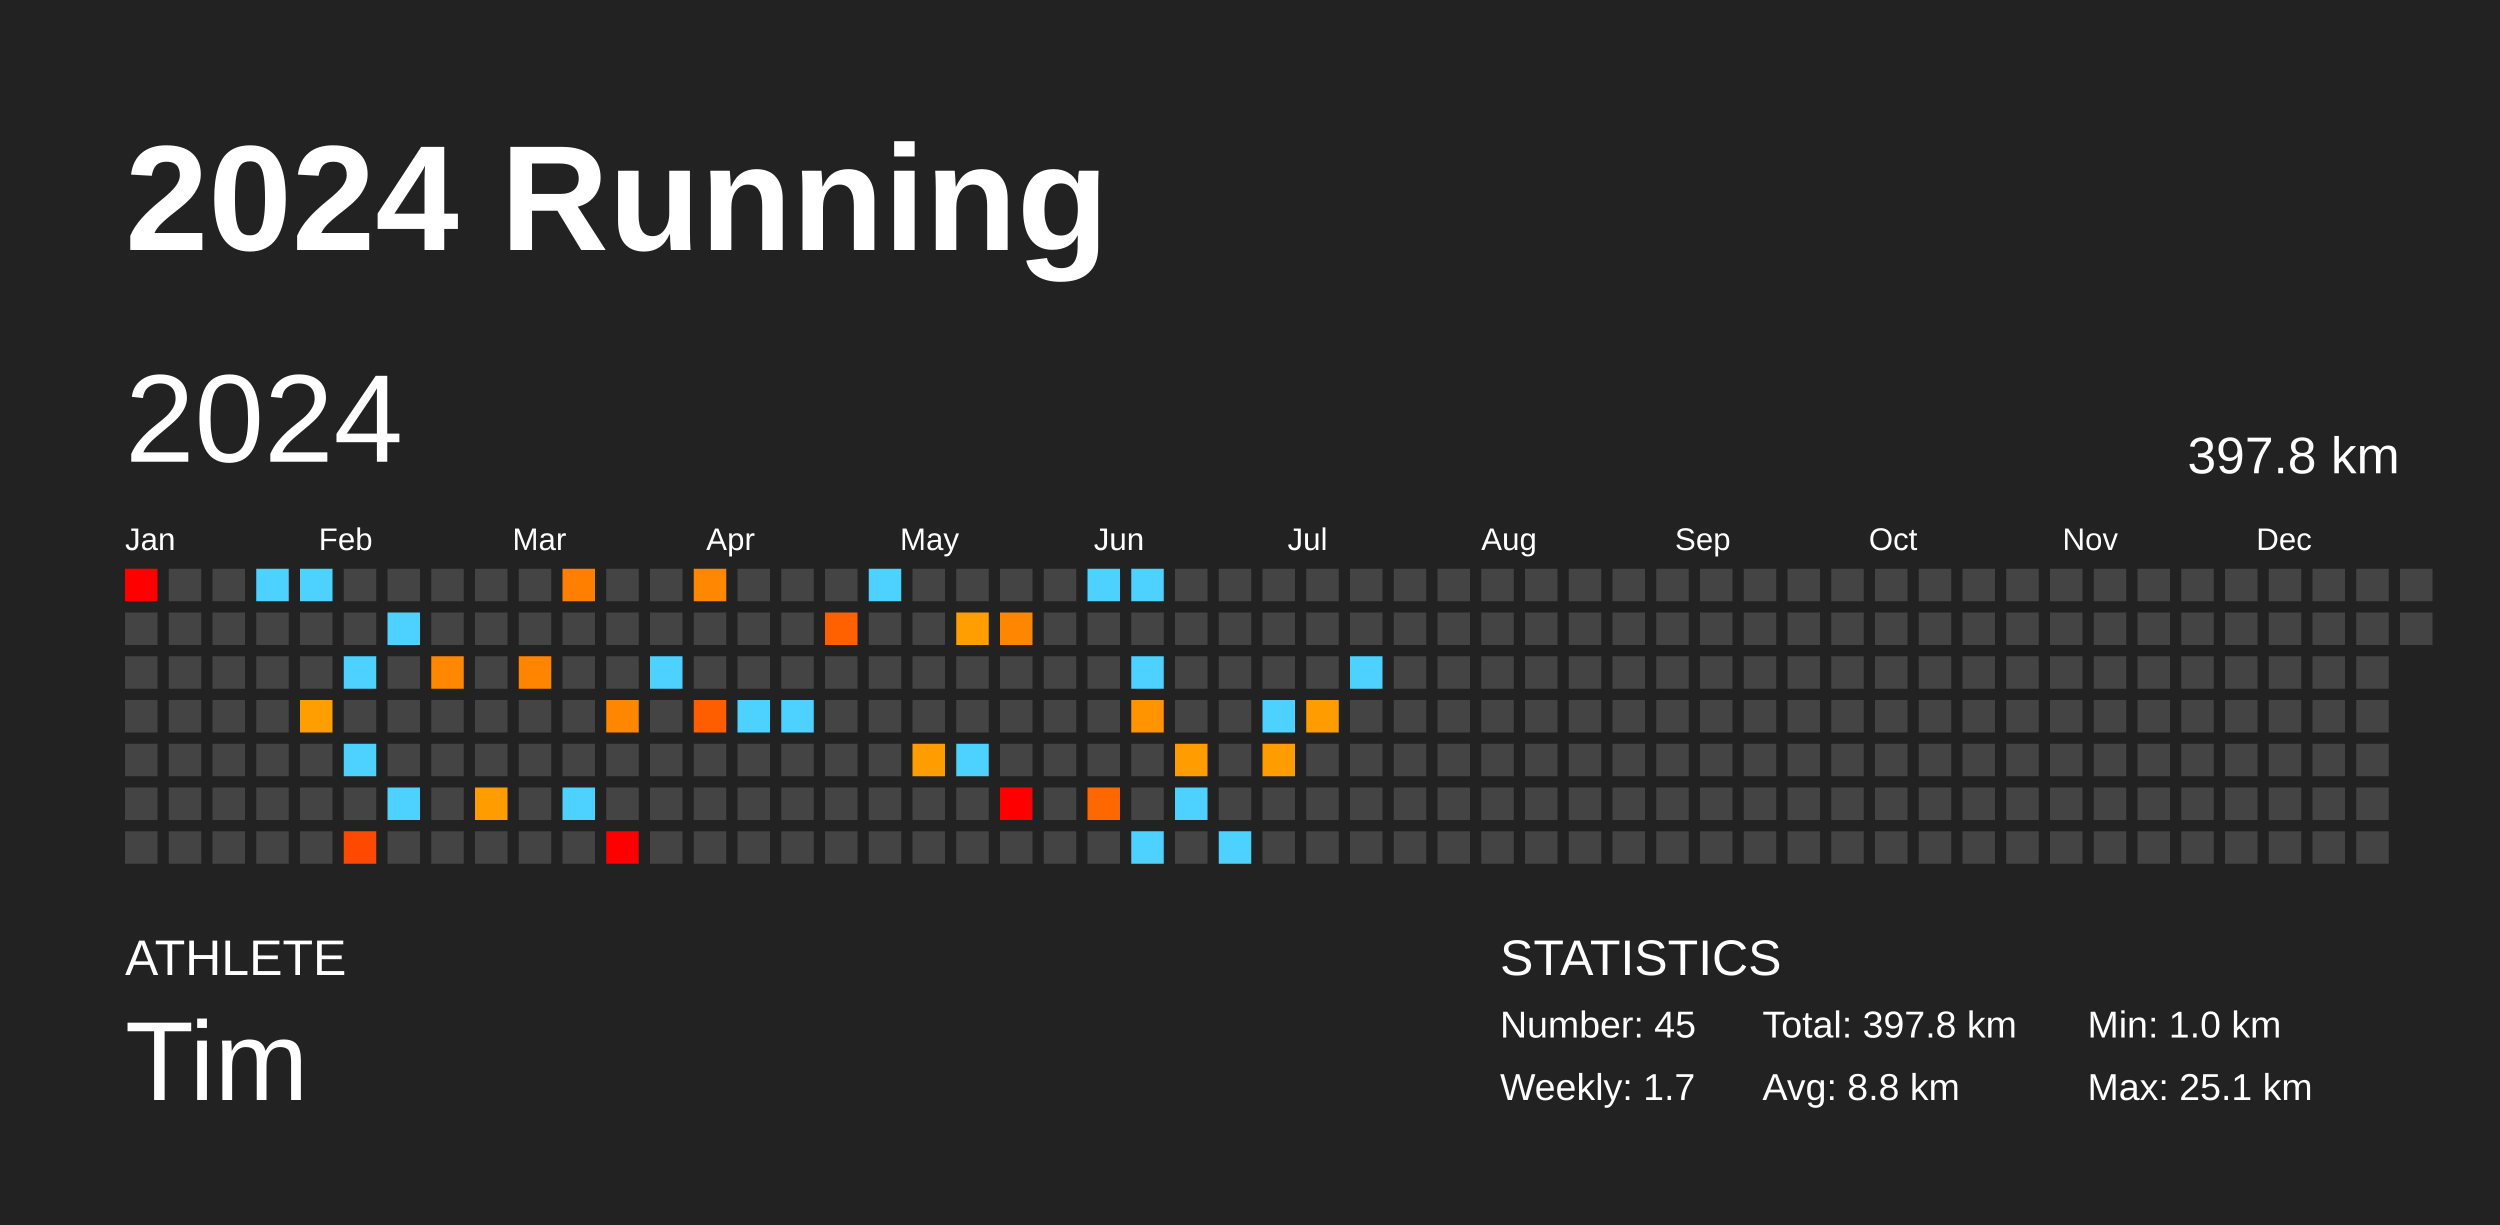
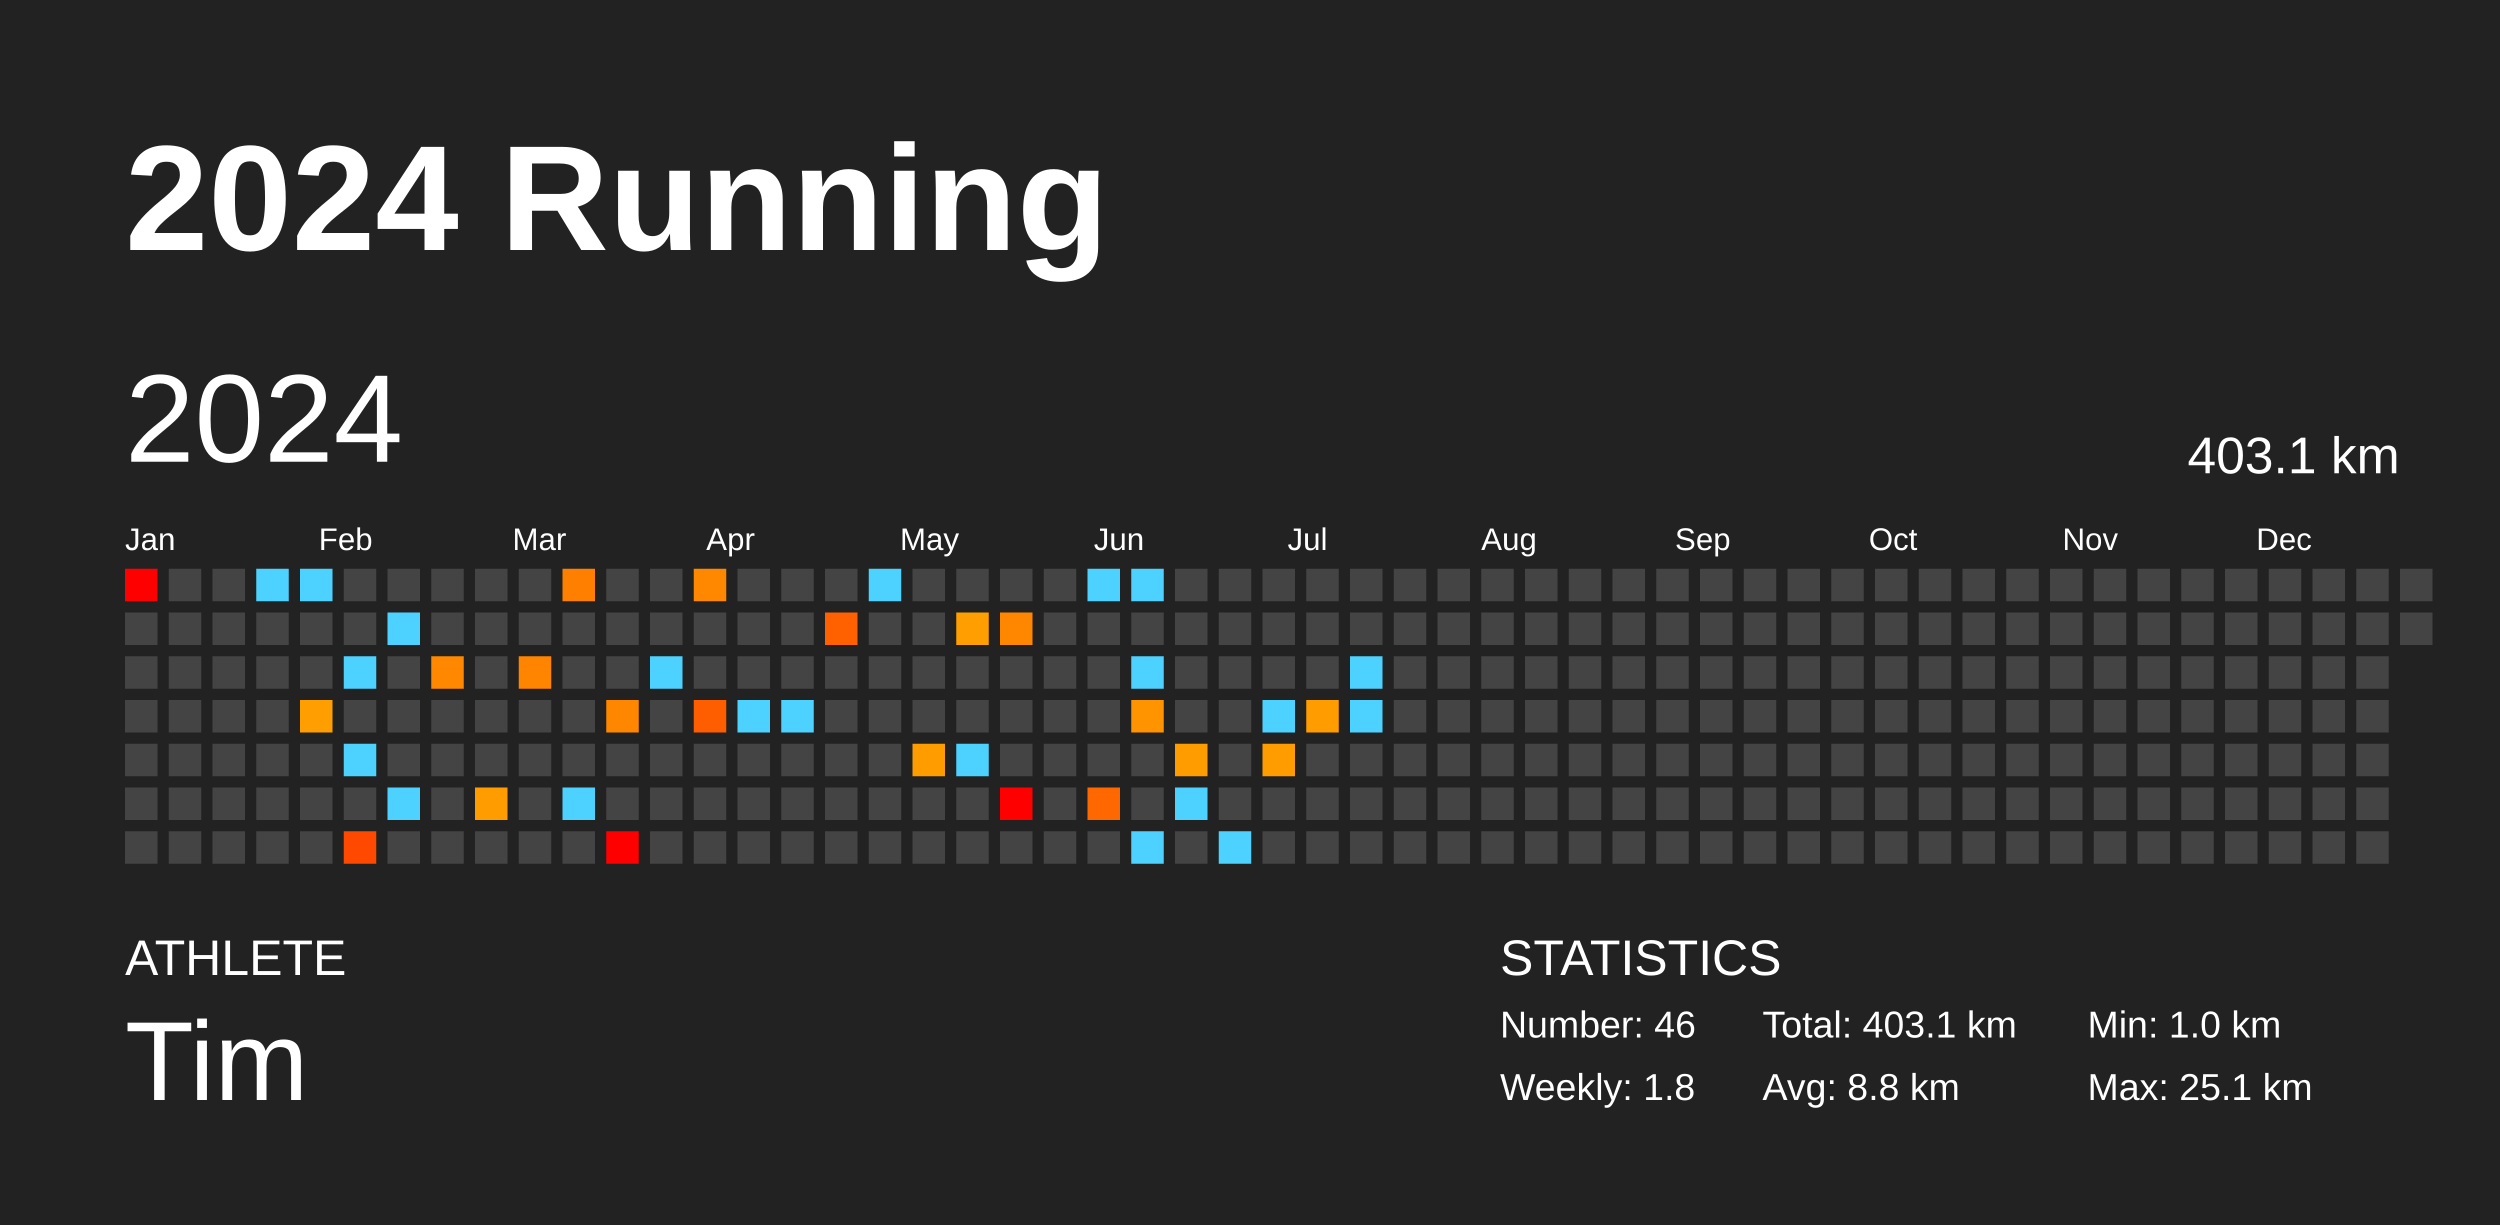
<svg xmlns="http://www.w3.org/2000/svg" baseProfile="full" height="98mm" version="1.1" viewBox="0,0,200,98" width="200mm">
  <defs />
  <rect fill="#222222" height="98" width="200" x="0" y="0" />
  <text fill="#FFFFFF" style="font-size:12px; font-family:Arial; font-weight:bold;" x="10" y="20">2024 Running</text>
  <text fill="#FFFFFF" style="font-size:4px; font-family:Arial" x="10" y="78">ATHLETE</text>
  <text fill="#FFFFFF" style="font-size:9px; font-family:Arial" x="10" y="88">Tim</text>
  <text fill="#FFFFFF" style="font-size:4px; font-family:Arial" x="120" y="78">STATISTICS</text>
-   <text fill="#FFFFFF" style="font-size:3px; font-family:Arial" x="120" y="83">Number: 45</text>
-   <text fill="#FFFFFF" style="font-size:3px; font-family:Arial" x="120" y="88">Weekly: 1.7</text>
-   <text fill="#FFFFFF" style="font-size:3px; font-family:Arial" x="141" y="83">Total: 397.8 km</text>
+   <text fill="#FFFFFF" style="font-size:3px; font-family:Arial" x="120" y="83">Number: 46</text>
+   <text fill="#FFFFFF" style="font-size:3px; font-family:Arial" x="120" y="88">Weekly: 1.8</text>
+   <text fill="#FFFFFF" style="font-size:3px; font-family:Arial" x="141" y="83">Total: 403.1 km</text>
  <text fill="#FFFFFF" style="font-size:3px; font-family:Arial" x="141" y="88">Avg: 8.8 km</text>
  <text fill="#FFFFFF" style="font-size:3px; font-family:Arial" x="167" y="83">Min: 1.0 km</text>
  <text fill="#FFFFFF" style="font-size:3px; font-family:Arial" x="167" y="88">Max: 25.1 km</text>
  <text dominant-baseline="hanging" fill="#FFFFFF" style="font-size:10.0px; font-family:Arial;" x="10" y="30">2024</text>
-   <text dominant-baseline="hanging" fill="#FFFFFF" style="font-size:4.125px; font-family:Arial;" x="175" y="35">397.8 km</text>
+   <text dominant-baseline="hanging" fill="#FFFFFF" style="font-size:4.125px; font-family:Arial;" x="175" y="35">403.1 km</text>
  <text fill="#FFFFFF" style="font-size:2.5px; font-family:Arial" x="10.0" y="44">Jan</text>
  <text fill="#FFFFFF" style="font-size:2.5px; font-family:Arial" x="25.5" y="44">Feb</text>
  <text fill="#FFFFFF" style="font-size:2.5px; font-family:Arial" x="41.0" y="44">Mar</text>
  <text fill="#FFFFFF" style="font-size:2.5px; font-family:Arial" x="56.5" y="44">Apr</text>
  <text fill="#FFFFFF" style="font-size:2.5px; font-family:Arial" x="72.0" y="44">May</text>
  <text fill="#FFFFFF" style="font-size:2.5px; font-family:Arial" x="87.5" y="44">Jun</text>
  <text fill="#FFFFFF" style="font-size:2.5px; font-family:Arial" x="103.0" y="44">Jul</text>
  <text fill="#FFFFFF" style="font-size:2.5px; font-family:Arial" x="118.5" y="44">Aug</text>
  <text fill="#FFFFFF" style="font-size:2.5px; font-family:Arial" x="134.0" y="44">Sep</text>
  <text fill="#FFFFFF" style="font-size:2.5px; font-family:Arial" x="149.5" y="44">Oct</text>
  <text fill="#FFFFFF" style="font-size:2.5px; font-family:Arial" x="165.0" y="44">Nov</text>
  <text fill="#FFFFFF" style="font-size:2.5px; font-family:Arial" x="180.5" y="44">Dec</text>
  <rect fill="red" height="2.6" width="2.6" x="10.0" y="45.5" />
  <rect fill="#444444" height="2.6" width="2.6" x="10.0" y="49.0" />
  <rect fill="#444444" height="2.6" width="2.6" x="10.0" y="52.5" />
  <rect fill="#444444" height="2.6" width="2.6" x="10.0" y="56.0" />
  <rect fill="#444444" height="2.6" width="2.6" x="10.0" y="59.5" />
  <rect fill="#444444" height="2.6" width="2.6" x="10.0" y="63.0" />
  <rect fill="#444444" height="2.6" width="2.6" x="10.0" y="66.5" />
  <rect fill="#444444" height="2.6" width="2.6" x="13.5" y="45.5" />
  <rect fill="#444444" height="2.6" width="2.6" x="13.5" y="49.0" />
  <rect fill="#444444" height="2.6" width="2.6" x="13.5" y="52.5" />
  <rect fill="#444444" height="2.6" width="2.6" x="13.5" y="56.0" />
  <rect fill="#444444" height="2.6" width="2.6" x="13.5" y="59.5" />
  <rect fill="#444444" height="2.6" width="2.6" x="13.5" y="63.0" />
  <rect fill="#444444" height="2.6" width="2.6" x="13.5" y="66.5" />
  <rect fill="#444444" height="2.6" width="2.6" x="17.0" y="45.5" />
  <rect fill="#444444" height="2.6" width="2.6" x="17.0" y="49.0" />
  <rect fill="#444444" height="2.6" width="2.6" x="17.0" y="52.5" />
  <rect fill="#444444" height="2.6" width="2.6" x="17.0" y="56.0" />
  <rect fill="#444444" height="2.6" width="2.6" x="17.0" y="59.5" />
  <rect fill="#444444" height="2.6" width="2.6" x="17.0" y="63.0" />
  <rect fill="#444444" height="2.6" width="2.6" x="17.0" y="66.5" />
  <rect fill="#4dd2ff" height="2.6" width="2.6" x="20.5" y="45.5" />
  <rect fill="#444444" height="2.6" width="2.6" x="20.5" y="49.0" />
  <rect fill="#444444" height="2.6" width="2.6" x="20.5" y="52.5" />
  <rect fill="#444444" height="2.6" width="2.6" x="20.5" y="56.0" />
  <rect fill="#444444" height="2.6" width="2.6" x="20.5" y="59.5" />
  <rect fill="#444444" height="2.6" width="2.6" x="20.5" y="63.0" />
  <rect fill="#444444" height="2.6" width="2.6" x="20.5" y="66.5" />
  <rect fill="#4dd2ff" height="2.6" width="2.6" x="24.0" y="45.5" />
  <rect fill="#444444" height="2.6" width="2.6" x="24.0" y="49.0" />
  <rect fill="#444444" height="2.6" width="2.6" x="24.0" y="52.5" />
  <rect fill="#ff9e00" height="2.6" width="2.6" x="24.0" y="56.0" />
  <rect fill="#444444" height="2.6" width="2.6" x="24.0" y="59.5" />
  <rect fill="#444444" height="2.6" width="2.6" x="24.0" y="63.0" />
  <rect fill="#444444" height="2.6" width="2.6" x="24.0" y="66.5" />
  <rect fill="#444444" height="2.6" width="2.6" x="27.5" y="45.5" />
  <rect fill="#444444" height="2.6" width="2.6" x="27.5" y="49.0" />
  <rect fill="#4dd2ff" height="2.6" width="2.6" x="27.5" y="52.5" />
  <rect fill="#444444" height="2.6" width="2.6" x="27.5" y="56.0" />
  <rect fill="#4dd2ff" height="2.6" width="2.6" x="27.5" y="59.5" />
  <rect fill="#444444" height="2.6" width="2.6" x="27.5" y="63.0" />
  <rect fill="#ff4800" height="2.6" width="2.6" x="27.5" y="66.5" />
  <rect fill="#444444" height="2.6" width="2.6" x="31.0" y="45.5" />
  <rect fill="#4dd2ff" height="2.6" width="2.6" x="31.0" y="49.0" />
  <rect fill="#444444" height="2.6" width="2.6" x="31.0" y="52.5" />
  <rect fill="#444444" height="2.6" width="2.6" x="31.0" y="56.0" />
  <rect fill="#444444" height="2.6" width="2.6" x="31.0" y="59.5" />
  <rect fill="#4dd2ff" height="2.6" width="2.6" x="31.0" y="63.0" />
  <rect fill="#444444" height="2.6" width="2.6" x="31.0" y="66.5" />
  <rect fill="#444444" height="2.6" width="2.6" x="34.5" y="45.5" />
  <rect fill="#444444" height="2.6" width="2.6" x="34.5" y="49.0" />
  <rect fill="#ff8800" height="2.6" width="2.6" x="34.5" y="52.5" />
  <rect fill="#444444" height="2.6" width="2.6" x="34.5" y="56.0" />
  <rect fill="#444444" height="2.6" width="2.6" x="34.5" y="59.5" />
  <rect fill="#444444" height="2.6" width="2.6" x="34.5" y="63.0" />
  <rect fill="#444444" height="2.6" width="2.6" x="34.5" y="66.5" />
  <rect fill="#444444" height="2.6" width="2.6" x="38.0" y="45.5" />
  <rect fill="#444444" height="2.6" width="2.6" x="38.0" y="49.0" />
  <rect fill="#444444" height="2.6" width="2.6" x="38.0" y="52.5" />
  <rect fill="#444444" height="2.6" width="2.6" x="38.0" y="56.0" />
  <rect fill="#444444" height="2.6" width="2.6" x="38.0" y="59.5" />
  <rect fill="#ff9c00" height="2.6" width="2.6" x="38.0" y="63.0" />
  <rect fill="#444444" height="2.6" width="2.6" x="38.0" y="66.5" />
  <rect fill="#444444" height="2.6" width="2.6" x="41.5" y="45.5" />
  <rect fill="#444444" height="2.6" width="2.6" x="41.5" y="49.0" />
  <rect fill="#ff8400" height="2.6" width="2.6" x="41.5" y="52.5" />
  <rect fill="#444444" height="2.6" width="2.6" x="41.5" y="56.0" />
  <rect fill="#444444" height="2.6" width="2.6" x="41.5" y="59.5" />
  <rect fill="#444444" height="2.6" width="2.6" x="41.5" y="63.0" />
  <rect fill="#444444" height="2.6" width="2.6" x="41.5" y="66.5" />
  <rect fill="#ff7f00" height="2.6" width="2.6" x="45.0" y="45.5" />
  <rect fill="#444444" height="2.6" width="2.6" x="45.0" y="49.0" />
  <rect fill="#444444" height="2.6" width="2.6" x="45.0" y="52.5" />
  <rect fill="#444444" height="2.6" width="2.6" x="45.0" y="56.0" />
  <rect fill="#444444" height="2.6" width="2.6" x="45.0" y="59.5" />
  <rect fill="#4dd2ff" height="2.6" width="2.6" x="45.0" y="63.0" />
  <rect fill="#444444" height="2.6" width="2.6" x="45.0" y="66.5" />
  <rect fill="#444444" height="2.6" width="2.6" x="48.5" y="45.5" />
  <rect fill="#444444" height="2.6" width="2.6" x="48.5" y="49.0" />
  <rect fill="#444444" height="2.6" width="2.6" x="48.5" y="52.5" />
  <rect fill="#ff8700" height="2.6" width="2.6" x="48.5" y="56.0" />
  <rect fill="#444444" height="2.6" width="2.6" x="48.5" y="59.5" />
  <rect fill="#444444" height="2.6" width="2.6" x="48.5" y="63.0" />
  <rect fill="red" height="2.6" width="2.6" x="48.5" y="66.5" />
  <rect fill="#444444" height="2.6" width="2.6" x="52.0" y="45.5" />
  <rect fill="#444444" height="2.6" width="2.6" x="52.0" y="49.0" />
  <rect fill="#4dd2ff" height="2.6" width="2.6" x="52.0" y="52.5" />
  <rect fill="#444444" height="2.6" width="2.6" x="52.0" y="56.0" />
  <rect fill="#444444" height="2.6" width="2.6" x="52.0" y="59.5" />
  <rect fill="#444444" height="2.6" width="2.6" x="52.0" y="63.0" />
  <rect fill="#444444" height="2.6" width="2.6" x="52.0" y="66.5" />
  <rect fill="#ff8800" height="2.6" width="2.6" x="55.5" y="45.5" />
  <rect fill="#444444" height="2.6" width="2.6" x="55.5" y="49.0" />
  <rect fill="#444444" height="2.6" width="2.6" x="55.5" y="52.5" />
  <rect fill="#ff5e00" height="2.6" width="2.6" x="55.5" y="56.0" />
  <rect fill="#444444" height="2.6" width="2.6" x="55.5" y="59.5" />
  <rect fill="#444444" height="2.6" width="2.6" x="55.5" y="63.0" />
  <rect fill="#444444" height="2.6" width="2.6" x="55.5" y="66.5" />
  <rect fill="#444444" height="2.6" width="2.6" x="59.0" y="45.5" />
  <rect fill="#444444" height="2.6" width="2.6" x="59.0" y="49.0" />
  <rect fill="#444444" height="2.6" width="2.6" x="59.0" y="52.5" />
  <rect fill="#4dd2ff" height="2.6" width="2.6" x="59.0" y="56.0" />
  <rect fill="#444444" height="2.6" width="2.6" x="59.0" y="59.5" />
  <rect fill="#444444" height="2.6" width="2.6" x="59.0" y="63.0" />
  <rect fill="#444444" height="2.6" width="2.6" x="59.0" y="66.5" />
  <rect fill="#444444" height="2.6" width="2.6" x="62.5" y="45.5" />
  <rect fill="#444444" height="2.6" width="2.6" x="62.5" y="49.0" />
  <rect fill="#444444" height="2.6" width="2.6" x="62.5" y="52.5" />
  <rect fill="#4dd2ff" height="2.6" width="2.6" x="62.5" y="56.0" />
  <rect fill="#444444" height="2.6" width="2.6" x="62.5" y="59.5" />
  <rect fill="#444444" height="2.6" width="2.6" x="62.5" y="63.0" />
  <rect fill="#444444" height="2.6" width="2.6" x="62.5" y="66.5" />
  <rect fill="#444444" height="2.6" width="2.6" x="66.0" y="45.5" />
  <rect fill="#ff6000" height="2.6" width="2.6" x="66.0" y="49.0" />
  <rect fill="#444444" height="2.6" width="2.6" x="66.0" y="52.5" />
  <rect fill="#444444" height="2.6" width="2.6" x="66.0" y="56.0" />
  <rect fill="#444444" height="2.6" width="2.6" x="66.0" y="59.5" />
  <rect fill="#444444" height="2.6" width="2.6" x="66.0" y="63.0" />
  <rect fill="#444444" height="2.6" width="2.6" x="66.0" y="66.5" />
  <rect fill="#4dd2ff" height="2.6" width="2.6" x="69.5" y="45.5" />
  <rect fill="#444444" height="2.6" width="2.6" x="69.5" y="49.0" />
  <rect fill="#444444" height="2.6" width="2.6" x="69.5" y="52.5" />
  <rect fill="#444444" height="2.6" width="2.6" x="69.5" y="56.0" />
  <rect fill="#444444" height="2.6" width="2.6" x="69.5" y="59.5" />
  <rect fill="#444444" height="2.6" width="2.6" x="69.5" y="63.0" />
  <rect fill="#444444" height="2.6" width="2.6" x="69.5" y="66.5" />
  <rect fill="#444444" height="2.6" width="2.6" x="73.0" y="45.5" />
  <rect fill="#444444" height="2.6" width="2.6" x="73.0" y="49.0" />
  <rect fill="#444444" height="2.6" width="2.6" x="73.0" y="52.5" />
  <rect fill="#444444" height="2.6" width="2.6" x="73.0" y="56.0" />
  <rect fill="#ff9c00" height="2.6" width="2.6" x="73.0" y="59.5" />
  <rect fill="#444444" height="2.6" width="2.6" x="73.0" y="63.0" />
  <rect fill="#444444" height="2.6" width="2.6" x="73.0" y="66.5" />
  <rect fill="#444444" height="2.6" width="2.6" x="76.5" y="45.5" />
  <rect fill="#ff9e00" height="2.6" width="2.6" x="76.5" y="49.0" />
  <rect fill="#444444" height="2.6" width="2.6" x="76.5" y="52.5" />
  <rect fill="#444444" height="2.6" width="2.6" x="76.5" y="56.0" />
  <rect fill="#4dd2ff" height="2.6" width="2.6" x="76.5" y="59.5" />
  <rect fill="#444444" height="2.6" width="2.6" x="76.5" y="63.0" />
  <rect fill="#444444" height="2.6" width="2.6" x="76.5" y="66.5" />
  <rect fill="#444444" height="2.6" width="2.6" x="80.0" y="45.5" />
  <rect fill="#ff8700" height="2.6" width="2.6" x="80.0" y="49.0" />
  <rect fill="#444444" height="2.6" width="2.6" x="80.0" y="52.5" />
  <rect fill="#444444" height="2.6" width="2.6" x="80.0" y="56.0" />
  <rect fill="#444444" height="2.6" width="2.6" x="80.0" y="59.5" />
  <rect fill="red" height="2.6" width="2.6" x="80.0" y="63.0" />
  <rect fill="#444444" height="2.6" width="2.6" x="80.0" y="66.5" />
  <rect fill="#444444" height="2.6" width="2.6" x="83.5" y="45.5" />
  <rect fill="#444444" height="2.6" width="2.6" x="83.5" y="49.0" />
  <rect fill="#444444" height="2.6" width="2.6" x="83.5" y="52.5" />
  <rect fill="#444444" height="2.6" width="2.6" x="83.5" y="56.0" />
  <rect fill="#444444" height="2.6" width="2.6" x="83.5" y="59.5" />
  <rect fill="#444444" height="2.6" width="2.6" x="83.5" y="63.0" />
  <rect fill="#444444" height="2.6" width="2.6" x="83.5" y="66.5" />
  <rect fill="#4dd2ff" height="2.6" width="2.6" x="87.0" y="45.5" />
  <rect fill="#444444" height="2.6" width="2.6" x="87.0" y="49.0" />
  <rect fill="#444444" height="2.6" width="2.6" x="87.0" y="52.5" />
  <rect fill="#444444" height="2.6" width="2.6" x="87.0" y="56.0" />
  <rect fill="#444444" height="2.6" width="2.6" x="87.0" y="59.5" />
  <rect fill="#ff6700" height="2.6" width="2.6" x="87.0" y="63.0" />
  <rect fill="#444444" height="2.6" width="2.6" x="87.0" y="66.5" />
  <rect fill="#4dd2ff" height="2.6" width="2.6" x="90.5" y="45.5" />
  <rect fill="#444444" height="2.6" width="2.6" x="90.5" y="49.0" />
  <rect fill="#4dd2ff" height="2.6" width="2.6" x="90.5" y="52.5" />
  <rect fill="#ff9300" height="2.6" width="2.6" x="90.5" y="56.0" />
  <rect fill="#444444" height="2.6" width="2.6" x="90.5" y="59.5" />
  <rect fill="#444444" height="2.6" width="2.6" x="90.5" y="63.0" />
  <rect fill="#4dd2ff" height="2.6" width="2.6" x="90.5" y="66.5" />
  <rect fill="#444444" height="2.6" width="2.6" x="94.0" y="45.5" />
  <rect fill="#444444" height="2.6" width="2.6" x="94.0" y="49.0" />
  <rect fill="#444444" height="2.6" width="2.6" x="94.0" y="52.5" />
  <rect fill="#444444" height="2.6" width="2.6" x="94.0" y="56.0" />
  <rect fill="#ff9c00" height="2.6" width="2.6" x="94.0" y="59.5" />
  <rect fill="#4dd2ff" height="2.6" width="2.6" x="94.0" y="63.0" />
  <rect fill="#444444" height="2.6" width="2.6" x="94.0" y="66.5" />
  <rect fill="#444444" height="2.6" width="2.6" x="97.5" y="45.5" />
  <rect fill="#444444" height="2.6" width="2.6" x="97.5" y="49.0" />
  <rect fill="#444444" height="2.6" width="2.6" x="97.5" y="52.5" />
  <rect fill="#444444" height="2.6" width="2.6" x="97.5" y="56.0" />
  <rect fill="#444444" height="2.6" width="2.6" x="97.5" y="59.5" />
  <rect fill="#444444" height="2.6" width="2.6" x="97.5" y="63.0" />
  <rect fill="#4dd2ff" height="2.6" width="2.6" x="97.5" y="66.5" />
  <rect fill="#444444" height="2.6" width="2.6" x="101.0" y="45.5" />
  <rect fill="#444444" height="2.6" width="2.6" x="101.0" y="49.0" />
  <rect fill="#444444" height="2.6" width="2.6" x="101.0" y="52.5" />
  <rect fill="#4dd2ff" height="2.6" width="2.6" x="101.0" y="56.0" />
  <rect fill="#ff9c00" height="2.6" width="2.6" x="101.0" y="59.5" />
  <rect fill="#444444" height="2.6" width="2.6" x="101.0" y="63.0" />
  <rect fill="#444444" height="2.6" width="2.6" x="101.0" y="66.5" />
  <rect fill="#444444" height="2.6" width="2.6" x="104.5" y="45.5" />
  <rect fill="#444444" height="2.6" width="2.6" x="104.5" y="49.0" />
  <rect fill="#444444" height="2.6" width="2.6" x="104.5" y="52.5" />
  <rect fill="#ff9d00" height="2.6" width="2.6" x="104.5" y="56.0" />
  <rect fill="#444444" height="2.6" width="2.6" x="104.5" y="59.5" />
  <rect fill="#444444" height="2.6" width="2.6" x="104.5" y="63.0" />
  <rect fill="#444444" height="2.6" width="2.6" x="104.5" y="66.5" />
  <rect fill="#444444" height="2.6" width="2.6" x="108.0" y="45.5" />
  <rect fill="#444444" height="2.6" width="2.6" x="108.0" y="49.0" />
  <rect fill="#4dd2ff" height="2.6" width="2.6" x="108.0" y="52.5" />
-   <rect fill="#444444" height="2.6" width="2.6" x="108.0" y="56.0" />
+   <rect fill="#4dd2ff" height="2.6" width="2.6" x="108.0" y="56.0" />
  <rect fill="#444444" height="2.6" width="2.6" x="108.0" y="59.5" />
  <rect fill="#444444" height="2.6" width="2.6" x="108.0" y="63.0" />
  <rect fill="#444444" height="2.6" width="2.6" x="108.0" y="66.5" />
  <rect fill="#444444" height="2.6" width="2.6" x="111.5" y="45.5" />
  <rect fill="#444444" height="2.6" width="2.6" x="111.5" y="49.0" />
  <rect fill="#444444" height="2.6" width="2.6" x="111.5" y="52.5" />
  <rect fill="#444444" height="2.6" width="2.6" x="111.5" y="56.0" />
  <rect fill="#444444" height="2.6" width="2.6" x="111.5" y="59.5" />
  <rect fill="#444444" height="2.6" width="2.6" x="111.5" y="63.0" />
  <rect fill="#444444" height="2.6" width="2.6" x="111.5" y="66.5" />
  <rect fill="#444444" height="2.6" width="2.6" x="115.0" y="45.5" />
  <rect fill="#444444" height="2.6" width="2.6" x="115.0" y="49.0" />
  <rect fill="#444444" height="2.6" width="2.6" x="115.0" y="52.5" />
  <rect fill="#444444" height="2.6" width="2.6" x="115.0" y="56.0" />
  <rect fill="#444444" height="2.6" width="2.6" x="115.0" y="59.5" />
  <rect fill="#444444" height="2.6" width="2.6" x="115.0" y="63.0" />
  <rect fill="#444444" height="2.6" width="2.6" x="115.0" y="66.5" />
  <rect fill="#444444" height="2.6" width="2.6" x="118.5" y="45.5" />
  <rect fill="#444444" height="2.6" width="2.6" x="118.5" y="49.0" />
  <rect fill="#444444" height="2.6" width="2.6" x="118.5" y="52.5" />
  <rect fill="#444444" height="2.6" width="2.6" x="118.5" y="56.0" />
  <rect fill="#444444" height="2.6" width="2.6" x="118.5" y="59.5" />
  <rect fill="#444444" height="2.6" width="2.6" x="118.5" y="63.0" />
  <rect fill="#444444" height="2.6" width="2.6" x="118.5" y="66.5" />
  <rect fill="#444444" height="2.6" width="2.6" x="122.0" y="45.5" />
  <rect fill="#444444" height="2.6" width="2.6" x="122.0" y="49.0" />
  <rect fill="#444444" height="2.6" width="2.6" x="122.0" y="52.5" />
  <rect fill="#444444" height="2.6" width="2.6" x="122.0" y="56.0" />
  <rect fill="#444444" height="2.6" width="2.6" x="122.0" y="59.5" />
  <rect fill="#444444" height="2.6" width="2.6" x="122.0" y="63.0" />
  <rect fill="#444444" height="2.6" width="2.6" x="122.0" y="66.5" />
  <rect fill="#444444" height="2.6" width="2.6" x="125.5" y="45.5" />
  <rect fill="#444444" height="2.6" width="2.6" x="125.5" y="49.0" />
  <rect fill="#444444" height="2.6" width="2.6" x="125.5" y="52.5" />
  <rect fill="#444444" height="2.6" width="2.6" x="125.5" y="56.0" />
  <rect fill="#444444" height="2.6" width="2.6" x="125.5" y="59.5" />
  <rect fill="#444444" height="2.6" width="2.6" x="125.5" y="63.0" />
  <rect fill="#444444" height="2.6" width="2.6" x="125.5" y="66.5" />
  <rect fill="#444444" height="2.6" width="2.6" x="129.0" y="45.5" />
  <rect fill="#444444" height="2.6" width="2.6" x="129.0" y="49.0" />
  <rect fill="#444444" height="2.6" width="2.6" x="129.0" y="52.5" />
  <rect fill="#444444" height="2.6" width="2.6" x="129.0" y="56.0" />
  <rect fill="#444444" height="2.6" width="2.6" x="129.0" y="59.5" />
  <rect fill="#444444" height="2.6" width="2.6" x="129.0" y="63.0" />
  <rect fill="#444444" height="2.6" width="2.6" x="129.0" y="66.5" />
  <rect fill="#444444" height="2.6" width="2.6" x="132.5" y="45.5" />
  <rect fill="#444444" height="2.6" width="2.6" x="132.5" y="49.0" />
  <rect fill="#444444" height="2.6" width="2.6" x="132.5" y="52.5" />
  <rect fill="#444444" height="2.6" width="2.6" x="132.5" y="56.0" />
  <rect fill="#444444" height="2.6" width="2.6" x="132.5" y="59.5" />
  <rect fill="#444444" height="2.6" width="2.6" x="132.5" y="63.0" />
  <rect fill="#444444" height="2.6" width="2.6" x="132.5" y="66.5" />
  <rect fill="#444444" height="2.6" width="2.6" x="136.0" y="45.5" />
  <rect fill="#444444" height="2.6" width="2.6" x="136.0" y="49.0" />
  <rect fill="#444444" height="2.6" width="2.6" x="136.0" y="52.5" />
  <rect fill="#444444" height="2.6" width="2.6" x="136.0" y="56.0" />
  <rect fill="#444444" height="2.6" width="2.6" x="136.0" y="59.5" />
  <rect fill="#444444" height="2.6" width="2.6" x="136.0" y="63.0" />
  <rect fill="#444444" height="2.6" width="2.6" x="136.0" y="66.5" />
  <rect fill="#444444" height="2.6" width="2.6" x="139.5" y="45.5" />
  <rect fill="#444444" height="2.6" width="2.6" x="139.5" y="49.0" />
  <rect fill="#444444" height="2.6" width="2.6" x="139.5" y="52.5" />
  <rect fill="#444444" height="2.6" width="2.6" x="139.5" y="56.0" />
  <rect fill="#444444" height="2.6" width="2.6" x="139.5" y="59.5" />
  <rect fill="#444444" height="2.6" width="2.6" x="139.5" y="63.0" />
  <rect fill="#444444" height="2.6" width="2.6" x="139.5" y="66.5" />
  <rect fill="#444444" height="2.6" width="2.6" x="143.0" y="45.5" />
  <rect fill="#444444" height="2.6" width="2.6" x="143.0" y="49.0" />
  <rect fill="#444444" height="2.6" width="2.6" x="143.0" y="52.5" />
  <rect fill="#444444" height="2.6" width="2.6" x="143.0" y="56.0" />
  <rect fill="#444444" height="2.6" width="2.6" x="143.0" y="59.5" />
  <rect fill="#444444" height="2.6" width="2.6" x="143.0" y="63.0" />
  <rect fill="#444444" height="2.6" width="2.6" x="143.0" y="66.5" />
  <rect fill="#444444" height="2.6" width="2.6" x="146.5" y="45.5" />
  <rect fill="#444444" height="2.6" width="2.6" x="146.5" y="49.0" />
  <rect fill="#444444" height="2.6" width="2.6" x="146.5" y="52.5" />
  <rect fill="#444444" height="2.6" width="2.6" x="146.5" y="56.0" />
  <rect fill="#444444" height="2.6" width="2.6" x="146.5" y="59.5" />
  <rect fill="#444444" height="2.6" width="2.6" x="146.5" y="63.0" />
  <rect fill="#444444" height="2.6" width="2.6" x="146.5" y="66.5" />
  <rect fill="#444444" height="2.6" width="2.6" x="150.0" y="45.5" />
  <rect fill="#444444" height="2.6" width="2.6" x="150.0" y="49.0" />
  <rect fill="#444444" height="2.6" width="2.6" x="150.0" y="52.5" />
  <rect fill="#444444" height="2.6" width="2.6" x="150.0" y="56.0" />
  <rect fill="#444444" height="2.6" width="2.6" x="150.0" y="59.5" />
  <rect fill="#444444" height="2.6" width="2.6" x="150.0" y="63.0" />
  <rect fill="#444444" height="2.6" width="2.6" x="150.0" y="66.5" />
  <rect fill="#444444" height="2.6" width="2.6" x="153.5" y="45.5" />
  <rect fill="#444444" height="2.6" width="2.6" x="153.5" y="49.0" />
  <rect fill="#444444" height="2.6" width="2.6" x="153.5" y="52.5" />
  <rect fill="#444444" height="2.6" width="2.6" x="153.5" y="56.0" />
  <rect fill="#444444" height="2.6" width="2.6" x="153.5" y="59.5" />
  <rect fill="#444444" height="2.6" width="2.6" x="153.5" y="63.0" />
  <rect fill="#444444" height="2.6" width="2.6" x="153.5" y="66.5" />
  <rect fill="#444444" height="2.6" width="2.6" x="157.0" y="45.5" />
  <rect fill="#444444" height="2.6" width="2.6" x="157.0" y="49.0" />
  <rect fill="#444444" height="2.6" width="2.6" x="157.0" y="52.5" />
  <rect fill="#444444" height="2.6" width="2.6" x="157.0" y="56.0" />
  <rect fill="#444444" height="2.6" width="2.6" x="157.0" y="59.5" />
  <rect fill="#444444" height="2.6" width="2.6" x="157.0" y="63.0" />
  <rect fill="#444444" height="2.6" width="2.6" x="157.0" y="66.5" />
  <rect fill="#444444" height="2.6" width="2.6" x="160.5" y="45.5" />
  <rect fill="#444444" height="2.6" width="2.6" x="160.5" y="49.0" />
  <rect fill="#444444" height="2.6" width="2.6" x="160.5" y="52.5" />
  <rect fill="#444444" height="2.6" width="2.6" x="160.5" y="56.0" />
  <rect fill="#444444" height="2.6" width="2.6" x="160.5" y="59.5" />
  <rect fill="#444444" height="2.6" width="2.6" x="160.5" y="63.0" />
  <rect fill="#444444" height="2.6" width="2.6" x="160.5" y="66.5" />
  <rect fill="#444444" height="2.6" width="2.6" x="164.0" y="45.5" />
  <rect fill="#444444" height="2.6" width="2.6" x="164.0" y="49.0" />
  <rect fill="#444444" height="2.6" width="2.6" x="164.0" y="52.5" />
  <rect fill="#444444" height="2.6" width="2.6" x="164.0" y="56.0" />
  <rect fill="#444444" height="2.6" width="2.6" x="164.0" y="59.5" />
  <rect fill="#444444" height="2.6" width="2.6" x="164.0" y="63.0" />
  <rect fill="#444444" height="2.6" width="2.6" x="164.0" y="66.5" />
  <rect fill="#444444" height="2.6" width="2.6" x="167.5" y="45.5" />
  <rect fill="#444444" height="2.6" width="2.6" x="167.5" y="49.0" />
  <rect fill="#444444" height="2.6" width="2.6" x="167.5" y="52.5" />
  <rect fill="#444444" height="2.6" width="2.6" x="167.5" y="56.0" />
  <rect fill="#444444" height="2.6" width="2.6" x="167.5" y="59.5" />
  <rect fill="#444444" height="2.6" width="2.6" x="167.5" y="63.0" />
  <rect fill="#444444" height="2.6" width="2.6" x="167.5" y="66.5" />
  <rect fill="#444444" height="2.6" width="2.6" x="171.0" y="45.5" />
  <rect fill="#444444" height="2.6" width="2.6" x="171.0" y="49.0" />
  <rect fill="#444444" height="2.6" width="2.6" x="171.0" y="52.5" />
  <rect fill="#444444" height="2.6" width="2.6" x="171.0" y="56.0" />
  <rect fill="#444444" height="2.6" width="2.6" x="171.0" y="59.5" />
  <rect fill="#444444" height="2.6" width="2.6" x="171.0" y="63.0" />
  <rect fill="#444444" height="2.6" width="2.6" x="171.0" y="66.5" />
  <rect fill="#444444" height="2.6" width="2.6" x="174.5" y="45.5" />
  <rect fill="#444444" height="2.6" width="2.6" x="174.5" y="49.0" />
  <rect fill="#444444" height="2.6" width="2.6" x="174.5" y="52.5" />
  <rect fill="#444444" height="2.6" width="2.6" x="174.5" y="56.0" />
  <rect fill="#444444" height="2.6" width="2.6" x="174.5" y="59.5" />
  <rect fill="#444444" height="2.6" width="2.6" x="174.5" y="63.0" />
  <rect fill="#444444" height="2.6" width="2.6" x="174.5" y="66.5" />
  <rect fill="#444444" height="2.6" width="2.6" x="178.0" y="45.5" />
  <rect fill="#444444" height="2.6" width="2.6" x="178.0" y="49.0" />
  <rect fill="#444444" height="2.6" width="2.6" x="178.0" y="52.5" />
  <rect fill="#444444" height="2.6" width="2.6" x="178.0" y="56.0" />
  <rect fill="#444444" height="2.6" width="2.6" x="178.0" y="59.5" />
  <rect fill="#444444" height="2.6" width="2.6" x="178.0" y="63.0" />
  <rect fill="#444444" height="2.6" width="2.6" x="178.0" y="66.5" />
  <rect fill="#444444" height="2.6" width="2.6" x="181.5" y="45.5" />
  <rect fill="#444444" height="2.6" width="2.6" x="181.5" y="49.0" />
  <rect fill="#444444" height="2.6" width="2.6" x="181.5" y="52.5" />
  <rect fill="#444444" height="2.6" width="2.6" x="181.5" y="56.0" />
  <rect fill="#444444" height="2.6" width="2.6" x="181.5" y="59.5" />
  <rect fill="#444444" height="2.6" width="2.6" x="181.5" y="63.0" />
  <rect fill="#444444" height="2.6" width="2.6" x="181.5" y="66.5" />
  <rect fill="#444444" height="2.6" width="2.6" x="185.0" y="45.5" />
  <rect fill="#444444" height="2.6" width="2.6" x="185.0" y="49.0" />
  <rect fill="#444444" height="2.6" width="2.6" x="185.0" y="52.5" />
  <rect fill="#444444" height="2.6" width="2.6" x="185.0" y="56.0" />
  <rect fill="#444444" height="2.6" width="2.6" x="185.0" y="59.5" />
  <rect fill="#444444" height="2.6" width="2.6" x="185.0" y="63.0" />
  <rect fill="#444444" height="2.6" width="2.6" x="185.0" y="66.5" />
  <rect fill="#444444" height="2.6" width="2.6" x="188.5" y="45.5" />
  <rect fill="#444444" height="2.6" width="2.6" x="188.5" y="49.0" />
  <rect fill="#444444" height="2.6" width="2.6" x="188.5" y="52.5" />
  <rect fill="#444444" height="2.6" width="2.6" x="188.5" y="56.0" />
  <rect fill="#444444" height="2.6" width="2.6" x="188.5" y="59.5" />
  <rect fill="#444444" height="2.6" width="2.6" x="188.5" y="63.0" />
  <rect fill="#444444" height="2.6" width="2.6" x="188.5" y="66.5" />
  <rect fill="#444444" height="2.6" width="2.6" x="192.0" y="45.5" />
  <rect fill="#444444" height="2.6" width="2.6" x="192.0" y="49.0" />
</svg>
